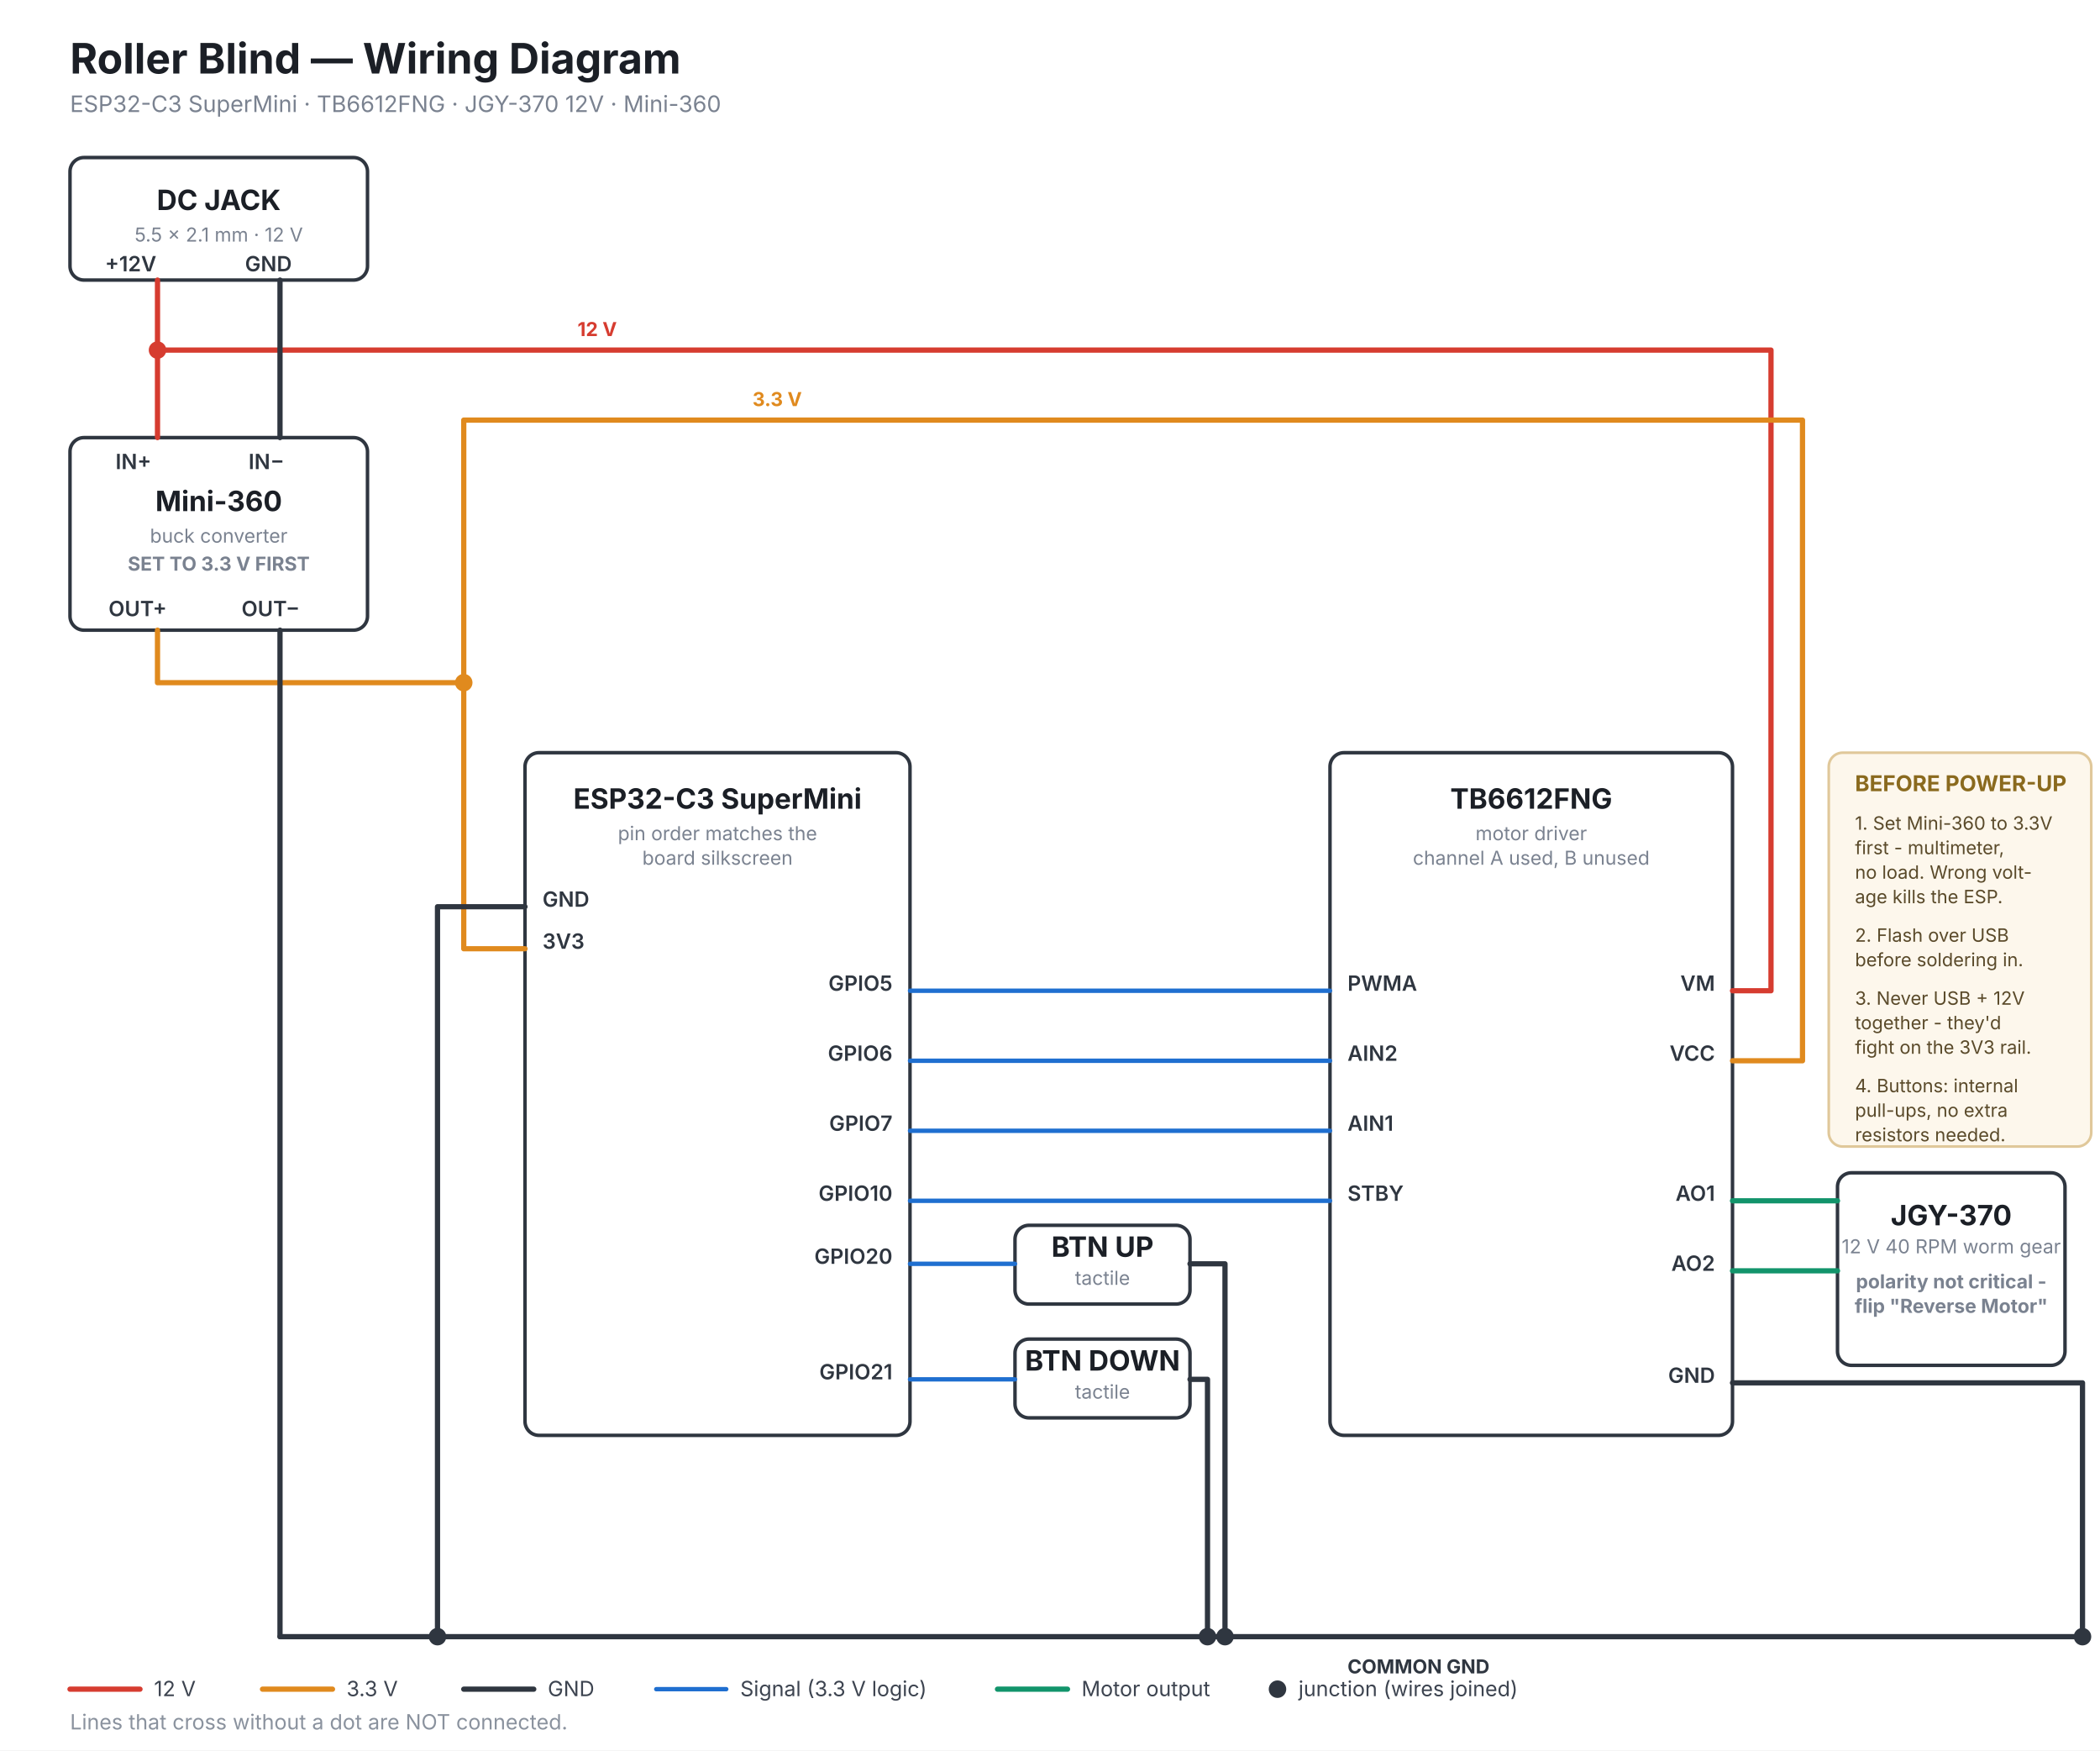
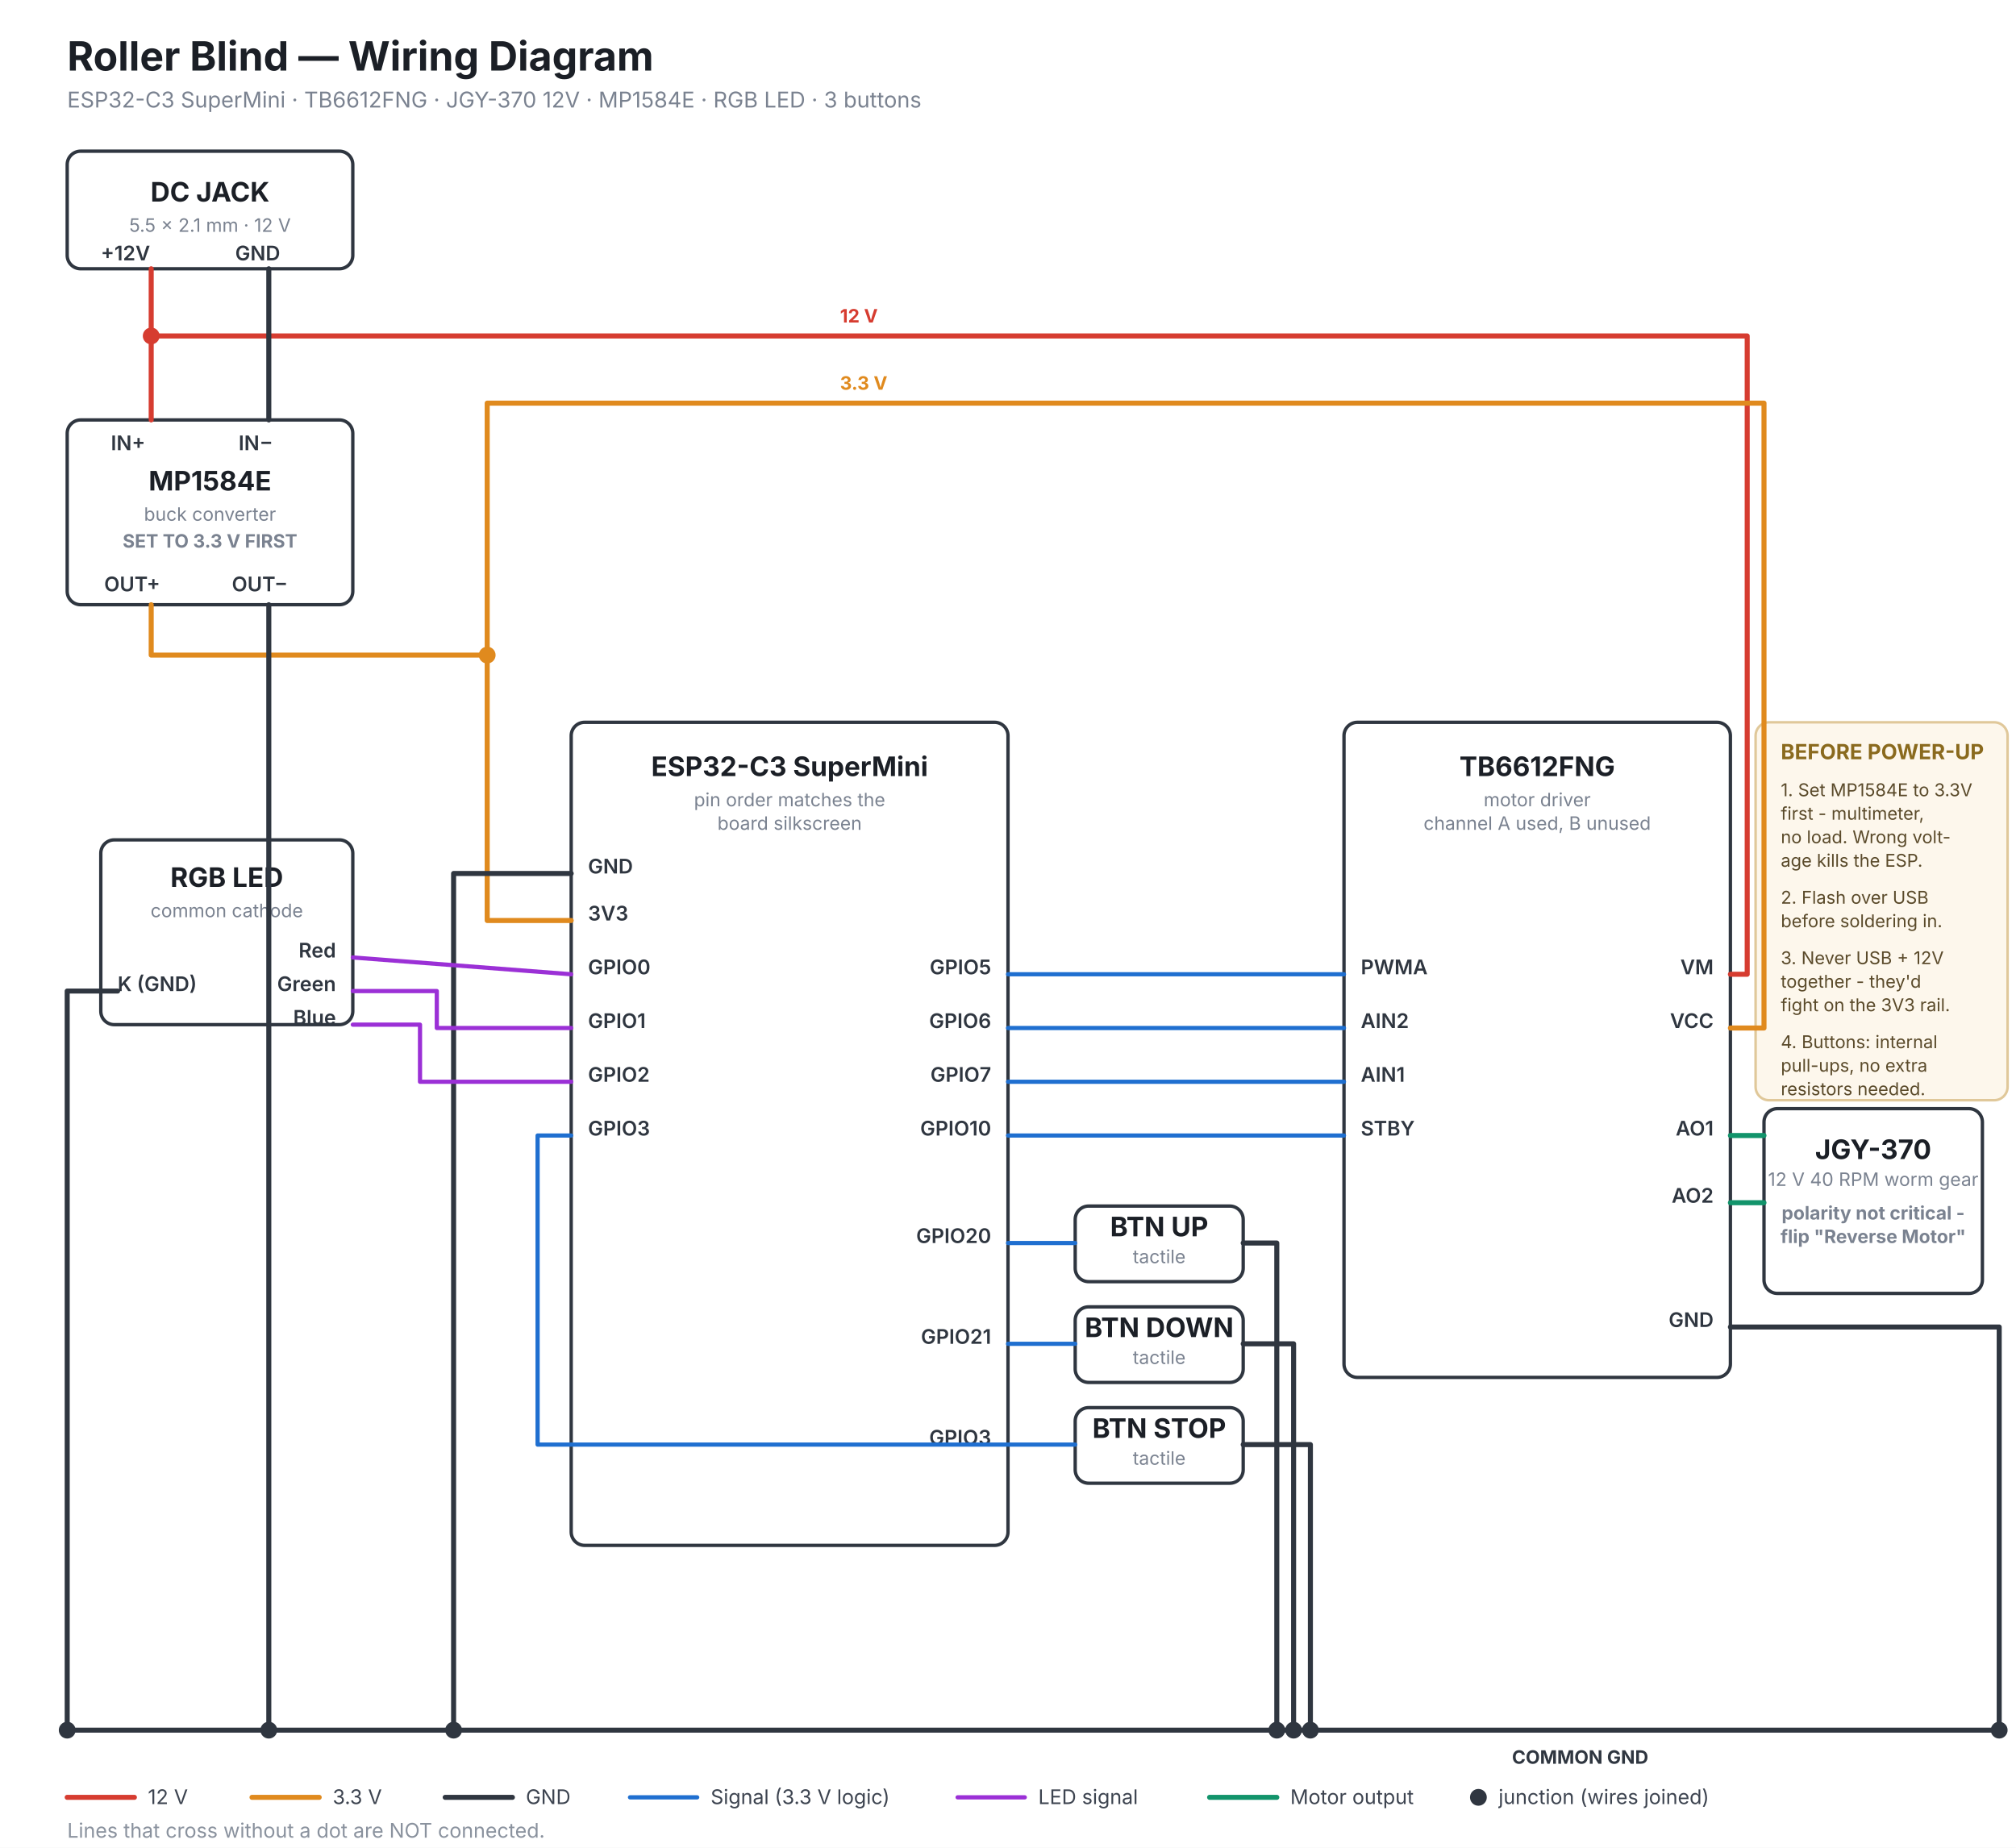
- <svg xmlns="http://www.w3.org/2000/svg" viewBox="0 0 1200 1000" width="1200" height="1000" font-family="Inter, 'Helvetica Neue', Arial, sans-serif">
+ <svg xmlns="http://www.w3.org/2000/svg" viewBox="0 0 1200 1100" width="1200" height="1100" font-family="Inter, 'Helvetica Neue', Arial, sans-serif">
  <style>
    .box   { fill:#fff; stroke:#2f3640; stroke-width:2; rx:8; }
    .btitle{ font-size:16px; font-weight:700; fill:#1b1f26; text-anchor:middle; }
    .bsub  { font-size:11px; fill:#7a8290; text-anchor:middle; }
    .pin   { font-size:12px; font-weight:600; fill:#2f3640; }
    .pinR  { font-size:12px; font-weight:600; fill:#2f3640; text-anchor:end; }
    .wlbl  { font-size:11px; font-weight:700; }
    .w12   { stroke:#d63c30; stroke-width:3; fill:none; stroke-linecap:round; stroke-linejoin:round; }
    .w33   { stroke:#e08a1e; stroke-width:3; fill:none; stroke-linecap:round; stroke-linejoin:round; }
    .wgnd  { stroke:#2f3640; stroke-width:3; fill:none; stroke-linecap:round; stroke-linejoin:round; }
    .wsig  { stroke:#1f6fd0; stroke-width:2.5; fill:none; stroke-linecap:round; stroke-linejoin:round; }
    .wmot  { stroke:#12946b; stroke-width:3; fill:none; stroke-linecap:round; stroke-linejoin:round; }
+     .wled  { stroke:#9b30d6; stroke-width:2.5; fill:none; stroke-linecap:round; stroke-linejoin:round; }
  </style>
-   <rect x="0" y="0" width="1200" height="1000" fill="#ffffff" />
+   <rect x="0" y="0" width="1200" height="1100" fill="#ffffff" />
  <text x="40" y="42" font-size="24" font-weight="700" fill="#1b1f26">Roller Blind — Wiring Diagram</text>
-   <text x="40" y="64" font-size="13" fill="#7a8290">ESP32-C3 SuperMini · TB6612FNG · JGY-370 12V · Mini-360</text>
+   <text x="40" y="64" font-size="13" fill="#7a8290">ESP32-C3 SuperMini · TB6612FNG · JGY-370 12V · MP1584E · RGB LED · 3 buttons</text>
  <rect class="box" x="40" y="90" width="170" height="70" />
  <text class="btitle" x="125" y="120">DC JACK</text>
  <text class="bsub" x="125" y="138">5.5 × 2.1 mm · 12 V</text>
  <text class="pin" x="60" y="155">+12V</text>
  <text class="pin" x="140" y="155">GND</text>
  <rect class="box" x="40" y="250" width="170" height="110" />
-   <text class="btitle" x="125" y="292">Mini-360</text>
+   <text class="btitle" x="125" y="292">MP1584E</text>
  <text class="bsub" x="125" y="310">buck converter</text>
  <text class="bsub" x="125" y="326" font-weight="700" fill="#d63c30">SET TO 3.3 V FIRST</text>
  <text class="pin" x="66" y="268">IN+</text>
  <text class="pin" x="142" y="268">IN−</text>
  <text class="pin" x="62" y="352">OUT+</text>
  <text class="pin" x="138" y="352">OUT−</text>
-   <rect class="box" x="300" y="430" width="220" height="390" />
-   <text class="btitle" x="410" y="462">ESP32-C3 SuperMini</text>
-   <text class="bsub" x="410" y="480">pin order matches the</text>
-   <text class="bsub" x="410" y="494">board silkscreen</text>
-   <text class="pin" x="310" y="518">GND</text>
-   <text class="pin" x="310" y="542">3V3</text>
-   <text class="pinR" x="510" y="566">GPIO5</text>
-   <text class="pinR" x="510" y="606">GPIO6</text>
-   <text class="pinR" x="510" y="646">GPIO7</text>
-   <text class="pinR" x="510" y="686">GPIO10</text>
-   <text class="pinR" x="510" y="722">GPIO20</text>
-   <text class="pinR" x="510" y="788">GPIO21</text>
-   <rect class="box" x="760" y="430" width="230" height="390" />
-   <text class="btitle" x="875" y="462">TB6612FNG</text>
-   <text class="bsub" x="875" y="480">motor driver</text>
-   <text class="bsub" x="875" y="494">channel A used, B unused</text>
-   <text class="pin" x="770" y="566">PWMA</text>
-   <text class="pin" x="770" y="606">AIN2</text>
-   <text class="pin" x="770" y="646">AIN1</text>
-   <text class="pin" x="770" y="686">STBY</text>
-   <text class="pinR" x="980" y="566">VM</text>
-   <text class="pinR" x="980" y="606">VCC</text>
-   <text class="pinR" x="980" y="686">AO1</text>
-   <text class="pinR" x="980" y="726">AO2</text>
-   <text class="pinR" x="980" y="790">GND</text>
-   <rect class="box" x="1050" y="670" width="130" height="110" />
-   <text class="btitle" x="1115" y="700">JGY-370</text>
-   <text class="bsub" x="1115" y="716">12 V 40 RPM worm gear</text>
-   <text class="bsub" x="1115" y="736" font-weight="700" fill="#12946b">polarity not critical -</text>
-   <text class="bsub" x="1115" y="750" font-weight="700" fill="#12946b">flip "Reverse Motor"</text>
-   <rect class="box" x="580" y="700" width="100" height="45" />
-   <text class="btitle" x="630" y="718" font-size="13">BTN UP</text>
-   <text class="bsub" x="630" y="734">tactile</text>
-   <rect class="box" x="580" y="765" width="100" height="45" />
-   <text class="btitle" x="630" y="783" font-size="13">BTN DOWN</text>
-   <text class="bsub" x="630" y="799">tactile</text>
+   <rect class="box" x="60" y="500" width="150" height="110" />
+   <text class="btitle" x="135" y="528">RGB LED</text>
+   <text class="bsub" x="135" y="546">common cathode</text>
+   <text class="pinR" x="200" y="570">Red</text>
+   <text class="pinR" x="200" y="590">Green</text>
+   <text class="pinR" x="200" y="610">Blue</text>
+   <text class="pin" x="70" y="590">K (GND)</text>
+   <rect class="box" x="340" y="430" width="260" height="490" />
+   <text class="btitle" x="470" y="462">ESP32-C3 SuperMini</text>
+   <text class="bsub" x="470" y="480">pin order matches the</text>
+   <text class="bsub" x="470" y="494">board silkscreen</text>
+   <text class="pin" x="350" y="520">GND</text>
+   <text class="pin" x="350" y="548">3V3</text>
+   <text class="pin" x="350" y="580">GPIO0</text>
+   <text class="pin" x="350" y="612">GPIO1</text>
+   <text class="pin" x="350" y="644">GPIO2</text>
+   <text class="pin" x="350" y="676">GPIO3</text>
+   <text class="pinR" x="590" y="580">GPIO5</text>
+   <text class="pinR" x="590" y="612">GPIO6</text>
+   <text class="pinR" x="590" y="644">GPIO7</text>
+   <text class="pinR" x="590" y="676">GPIO10</text>
+   <text class="pinR" x="590" y="740">GPIO20</text>
+   <text class="pinR" x="590" y="800">GPIO21</text>
+   <text class="pinR" x="590" y="860">GPIO3</text>
+   <rect class="box" x="800" y="430" width="230" height="390" />
+   <text class="btitle" x="915" y="462">TB6612FNG</text>
+   <text class="bsub" x="915" y="480">motor driver</text>
+   <text class="bsub" x="915" y="494">channel A used, B unused</text>
+   <text class="pin" x="810" y="580">PWMA</text>
+   <text class="pin" x="810" y="612">AIN2</text>
+   <text class="pin" x="810" y="644">AIN1</text>
+   <text class="pin" x="810" y="676">STBY</text>
+   <text class="pinR" x="1020" y="580">VM</text>
+   <text class="pinR" x="1020" y="612">VCC</text>
+   <text class="pinR" x="1020" y="676">AO1</text>
+   <text class="pinR" x="1020" y="716">AO2</text>
+   <text class="pinR" x="1020" y="790">GND</text>
+   <rect class="box" x="1050" y="660" width="130" height="110" />
+   <text class="btitle" x="1115" y="690">JGY-370</text>
+   <text class="bsub" x="1115" y="706">12 V 40 RPM worm gear</text>
+   <text class="bsub" x="1115" y="726" font-weight="700" fill="#12946b">polarity not critical -</text>
+   <text class="bsub" x="1115" y="740" font-weight="700" fill="#12946b">flip "Reverse Motor"</text>
+   <rect class="box" x="640" y="718" width="100" height="45" />
+   <text class="btitle" x="690" y="736" font-size="13">BTN UP</text>
+   <text class="bsub" x="690" y="752">tactile</text>
+   <rect class="box" x="640" y="778" width="100" height="45" />
+   <text class="btitle" x="690" y="796" font-size="13">BTN DOWN</text>
+   <text class="bsub" x="690" y="812">tactile</text>
+   <rect class="box" x="640" y="838" width="100" height="45" />
+   <text class="btitle" x="690" y="856" font-size="13">BTN STOP</text>
+   <text class="bsub" x="690" y="872">tactile</text>
  <rect x="1045" y="430" width="150" height="225" fill="#fdf7ec" stroke="#e0c89a" stroke-width="1.5" rx="8" />
  <text x="1060" y="452" font-size="12.5" font-weight="700" fill="#8a6a1e">BEFORE POWER-UP</text>
-   <text x="1060" y="474" font-size="10.5" fill="#5a4a2a">1. Set Mini-360 to 3.3V</text>
+   <text x="1060" y="474" font-size="10.5" fill="#5a4a2a">1. Set MP1584E to 3.3V</text>
  <text x="1060" y="488" font-size="10.5" fill="#5a4a2a">   first - multimeter,</text>
  <text x="1060" y="502" font-size="10.5" fill="#5a4a2a">   no load. Wrong volt-</text>
  <text x="1060" y="516" font-size="10.5" fill="#5a4a2a">   age kills the ESP.</text>
  <text x="1060" y="538" font-size="10.5" fill="#5a4a2a">2. Flash over USB</text>
  <text x="1060" y="552" font-size="10.5" fill="#5a4a2a">   before soldering in.</text>
  <text x="1060" y="574" font-size="10.5" fill="#5a4a2a">3. Never USB + 12V</text>
  <text x="1060" y="588" font-size="10.5" fill="#5a4a2a">   together - they'd</text>
  <text x="1060" y="602" font-size="10.5" fill="#5a4a2a">   fight on the 3V3 rail.</text>
  <text x="1060" y="624" font-size="10.5" fill="#5a4a2a">4. Buttons: internal</text>
  <text x="1060" y="638" font-size="10.5" fill="#5a4a2a">   pull-ups, no extra</text>
  <text x="1060" y="652" font-size="10.5" fill="#5a4a2a">   resistors needed.</text>
  <path class="w12" d="M90 160 L90 250" />
-   <path class="w12" d="M90 200 L1012 200 L1012 566 L990 566" />
+   <path class="w12" d="M90 200 L1040 200 L1040 580 L1030 580" />
  <circle cx="90" cy="200" r="5" fill="#d63c30" />
-   <text class="wlbl" x="330" y="192" fill="#d63c30">12 V</text>
-   <path class="w33" d="M90 360 L90 390 L265 390" />
-   <path class="w33" d="M265 390 L265 542 L300 542" />
-   <path class="w33" d="M265 390 L265 240 L1030 240 L1030 606 L990 606" />
-   <circle cx="265" cy="390" r="5" fill="#e08a1e" />
-   <text class="wlbl" x="430" y="232" fill="#e08a1e">3.3 V</text>
+   <text class="wlbl" x="500" y="192" fill="#d63c30">12 V</text>
+   <path class="w33" d="M90 360 L90 390 L290 390" />
+   <path class="w33" d="M290 390 L290 548 L340 548" />
+   <path class="w33" d="M290 390 L290 240 L1050 240 L1050 612 L1030 612" />
+   <circle cx="290" cy="390" r="5" fill="#e08a1e" />
+   <text class="wlbl" x="500" y="232" fill="#e08a1e">3.3 V</text>
  <path class="wgnd" d="M160 160 L160 250" />
-   <path class="wgnd" d="M160 360 L160 935" />
-   <path class="wgnd" d="M300 518 L250 518 L250 935" />
-   <path class="wgnd" d="M680 722 L700 722 L700 935" />
-   <path class="wgnd" d="M680 788 L690 788 L690 935" />
-   <path class="wgnd" d="M990 790 L1190 790 L1190 935" />
-   <path class="wgnd" d="M160 935 L1190 935" />
-   <circle cx="250" cy="935" r="5" fill="#2f3640" />
-   <circle cx="690" cy="935" r="5" fill="#2f3640" />
-   <circle cx="700" cy="935" r="5" fill="#2f3640" />
-   <circle cx="1190" cy="935" r="5" fill="#2f3640" />
-   <text class="wlbl" x="770" y="956" fill="#2f3640">COMMON GND</text>
-   <path class="wsig" d="M520 566 L760 566" />
-   <path class="wsig" d="M520 606 L760 606" />
-   <path class="wsig" d="M520 646 L760 646" />
-   <path class="wsig" d="M520 686 L760 686" />
-   <path class="wsig" d="M520 722 L580 722" />
-   <path class="wsig" d="M520 788 L580 788" />
-   <path class="wmot" d="M990 686 L1050 686" />
-   <path class="wmot" d="M990 726 L1050 726" />
-   <line x1="40" y1="965" x2="80" y2="965" class="w12" />
-   <text x="88" y="969" font-size="12" fill="#3d4450">12 V</text>
-   <line x1="150" y1="965" x2="190" y2="965" class="w33" />
-   <text x="198" y="969" font-size="12" fill="#3d4450">3.3 V</text>
-   <line x1="265" y1="965" x2="305" y2="965" class="wgnd" />
-   <text x="313" y="969" font-size="12" fill="#3d4450">GND</text>
-   <line x1="375" y1="965" x2="415" y2="965" class="wsig" />
-   <text x="423" y="969" font-size="12" fill="#3d4450">Signal (3.3 V logic)</text>
-   <line x1="570" y1="965" x2="610" y2="965" class="wmot" />
-   <text x="618" y="969" font-size="12" fill="#3d4450">Motor output</text>
-   <circle cx="730" cy="965" r="5" fill="#2f3640" />
-   <text x="742" y="969" font-size="12" fill="#3d4450">junction (wires joined)</text>
-   <text x="40" y="988" font-size="12" fill="#8a929e">Lines that cross without a dot are NOT connected.</text>
+   <path class="wgnd" d="M160 360 L160 1030" />
+   <path class="wgnd" d="M340 520 L270 520 L270 1030" />
+   <path class="wgnd" d="M70 590 L40 590 L40 1030" />
+   <path class="wgnd" d="M740 740 L760 740 L760 1030" />
+   <path class="wgnd" d="M740 800 L770 800 L770 1030" />
+   <path class="wgnd" d="M740 860 L780 860 L780 1030" />
+   <path class="wgnd" d="M1030 790 L1190 790 L1190 1030" />
+   <path class="wgnd" d="M40 1030 L1190 1030" />
+   <circle cx="40" cy="1030" r="5" fill="#2f3640" />
+   <circle cx="160" cy="1030" r="5" fill="#2f3640" />
+   <circle cx="270" cy="1030" r="5" fill="#2f3640" />
+   <circle cx="760" cy="1030" r="5" fill="#2f3640" />
+   <circle cx="770" cy="1030" r="5" fill="#2f3640" />
+   <circle cx="780" cy="1030" r="5" fill="#2f3640" />
+   <circle cx="1190" cy="1030" r="5" fill="#2f3640" />
+   <text class="wlbl" x="900" y="1050" fill="#2f3640">COMMON GND</text>
+   <path class="wsig" d="M600 580 L800 580" />
+   <path class="wsig" d="M600 612 L800 612" />
+   <path class="wsig" d="M600 644 L800 644" />
+   <path class="wsig" d="M600 676 L800 676" />
+   <path class="wsig" d="M600 740 L640 740" />
+   <path class="wsig" d="M600 800 L640 800" />
+   <path class="wsig" d="M340 676 L320 676 L320 860 L640 860" />
+   <path class="wled" d="M340 580 L210 570" />
+   <path class="wled" d="M340 612 L260 612 L260 590 L210 590" />
+   <path class="wled" d="M340 644 L250 644 L250 610 L210 610" />
+   <path class="wmot" d="M1030 676 L1050 676" />
+   <path class="wmot" d="M1030 716 L1050 716" />
+   <line x1="40" y1="1070" x2="80" y2="1070" class="w12" />
+   <text x="88" y="1074" font-size="12" fill="#3d4450">12 V</text>
+   <line x1="150" y1="1070" x2="190" y2="1070" class="w33" />
+   <text x="198" y="1074" font-size="12" fill="#3d4450">3.3 V</text>
+   <line x1="265" y1="1070" x2="305" y2="1070" class="wgnd" />
+   <text x="313" y="1074" font-size="12" fill="#3d4450">GND</text>
+   <line x1="375" y1="1070" x2="415" y2="1070" class="wsig" />
+   <text x="423" y="1074" font-size="12" fill="#3d4450">Signal (3.3 V logic)</text>
+   <line x1="570" y1="1070" x2="610" y2="1070" class="wled" />
+   <text x="618" y="1074" font-size="12" fill="#3d4450">LED signal</text>
+   <line x1="720" y1="1070" x2="760" y2="1070" class="wmot" />
+   <text x="768" y="1074" font-size="12" fill="#3d4450">Motor output</text>
+   <circle cx="880" cy="1070" r="5" fill="#2f3640" />
+   <text x="892" y="1074" font-size="12" fill="#3d4450">junction (wires joined)</text>
+   <text x="40" y="1094" font-size="12" fill="#8a929e">Lines that cross without a dot are NOT connected.</text>
</svg>
